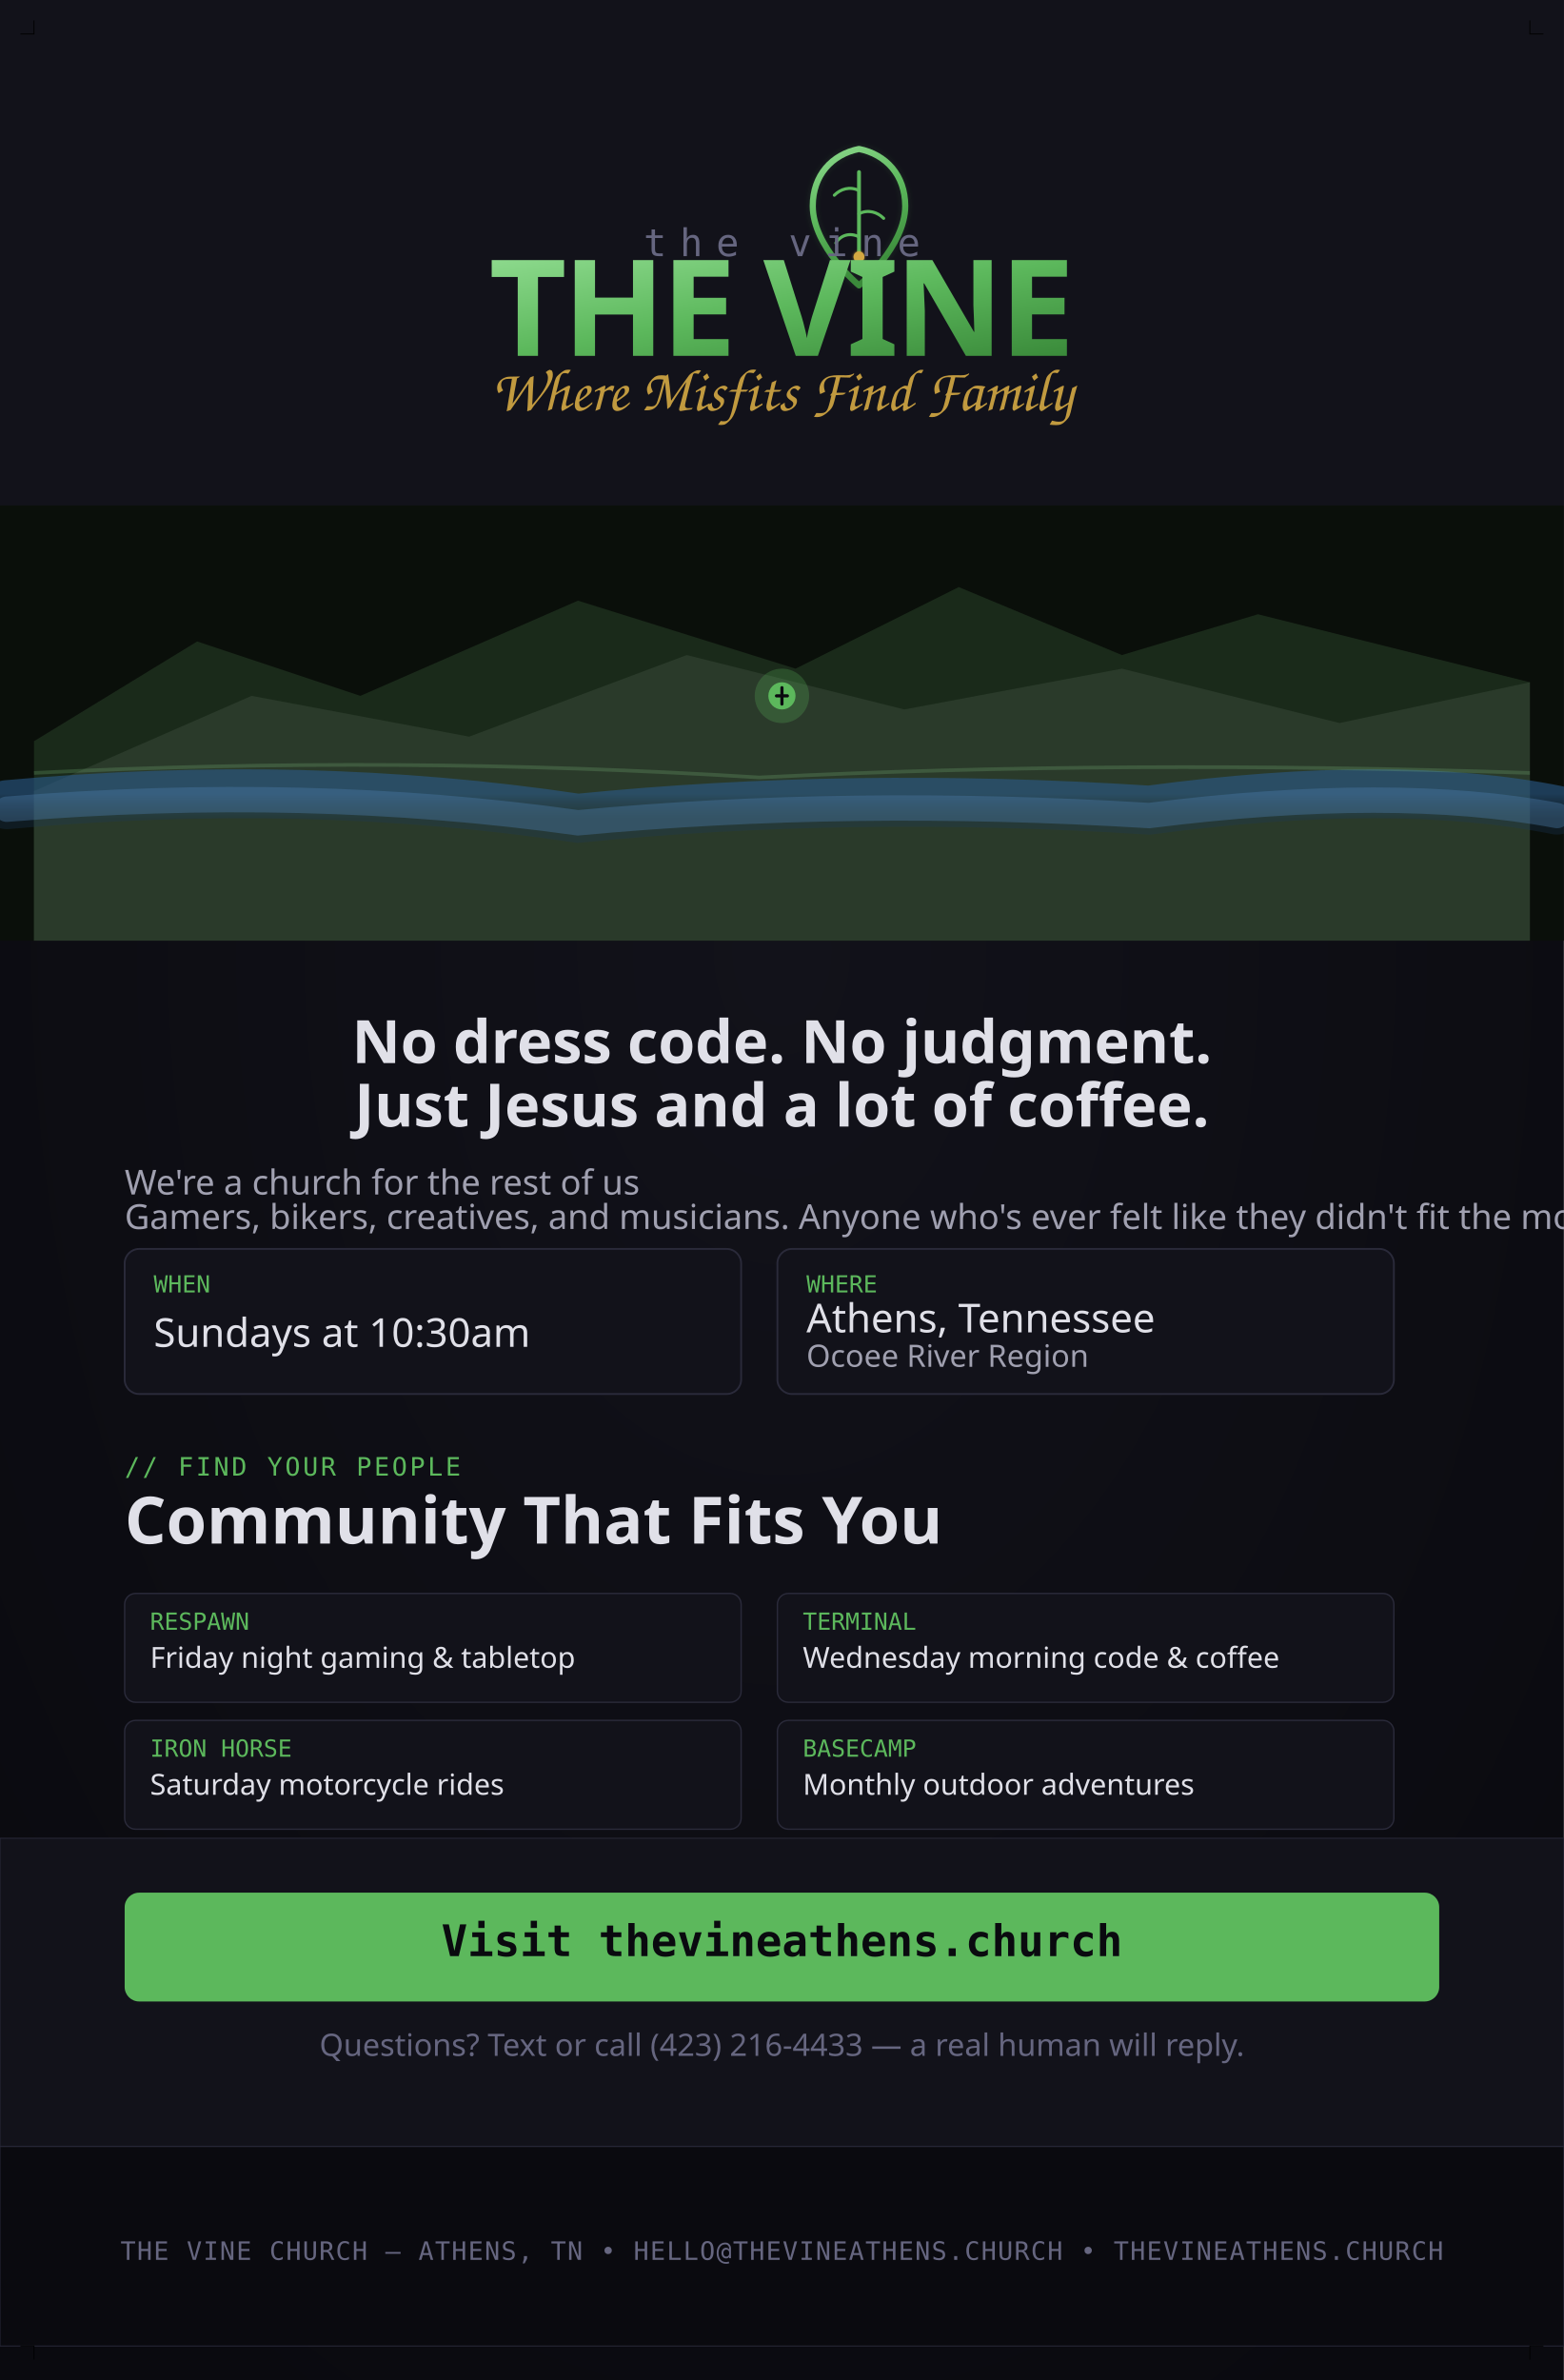
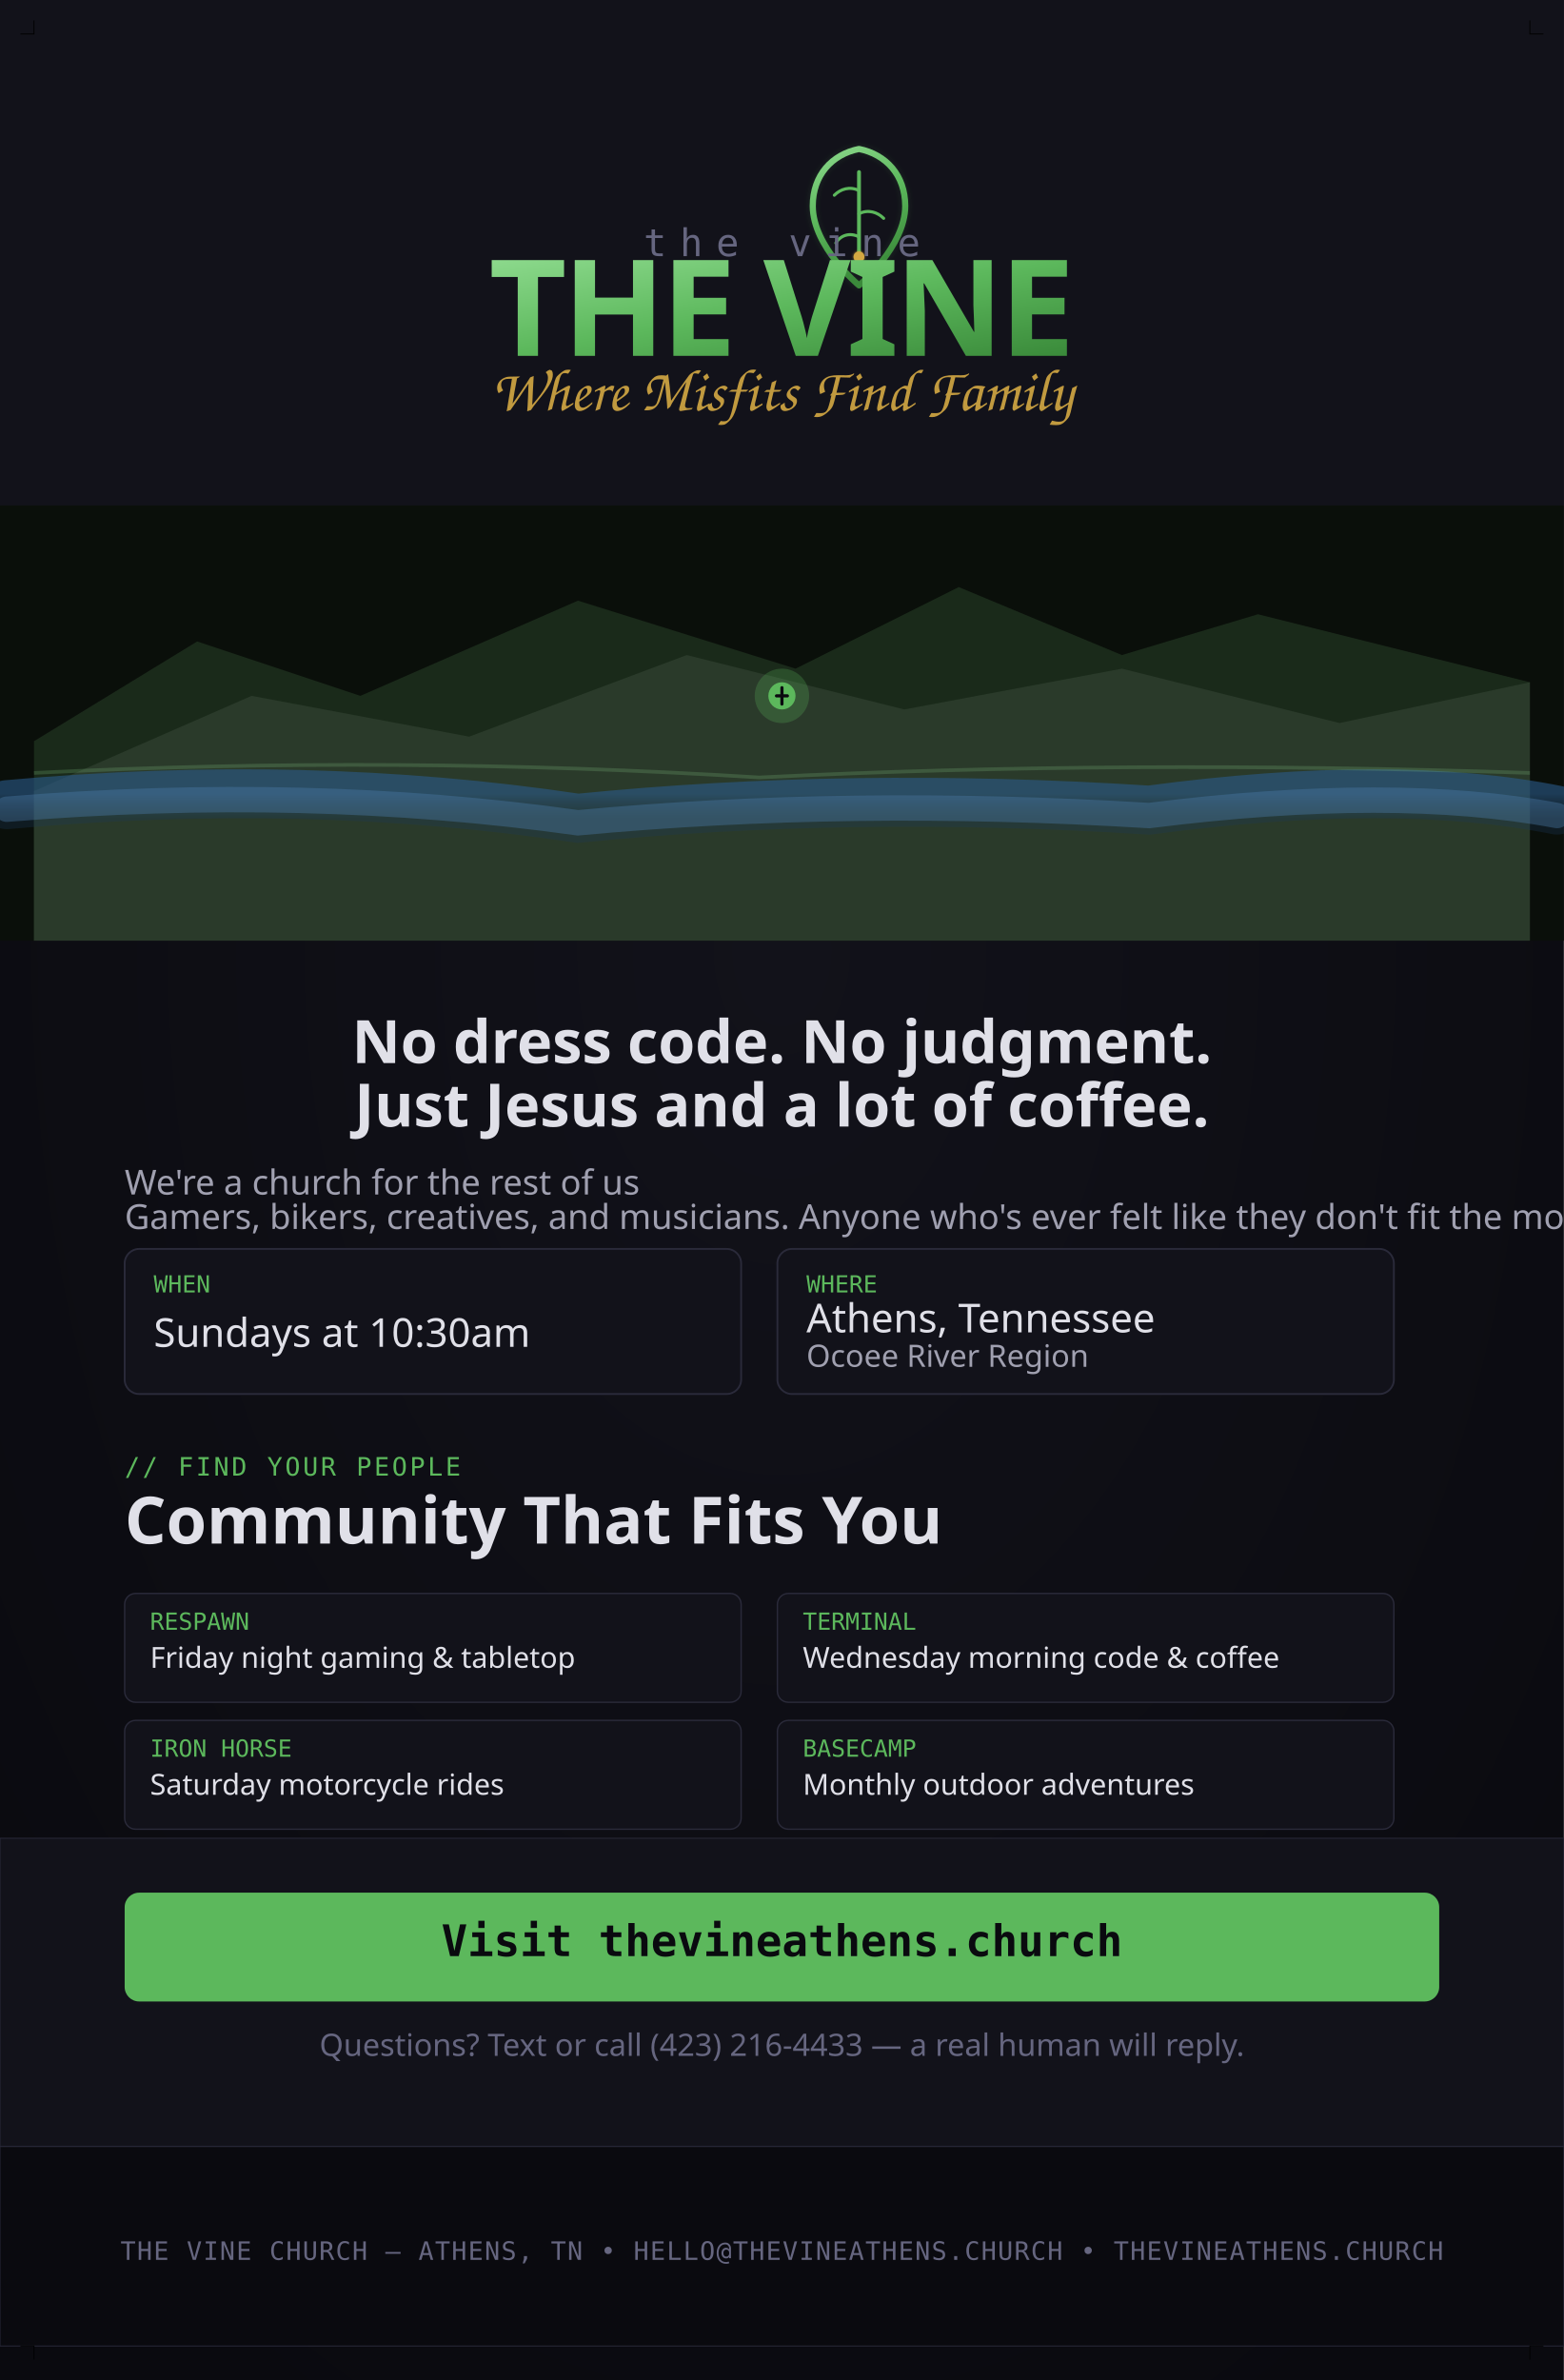
<svg xmlns="http://www.w3.org/2000/svg" viewBox="-37.5 -37.5 1725 2625" width="1725" height="2625">
  <defs>
    <radialGradient id="flyer-bg" cx="50%" cy="40%" r="70%">
      <stop offset="0%" stop-color="#12121a" />
      <stop offset="100%" stop-color="#0a0a0f" />
    </radialGradient>
    <linearGradient id="leaf-grad" x1="0" y1="0" x2="0.3" y2="1">
      <stop offset="0%" stop-color="#8cd98c" />
      <stop offset="50%" stop-color="#5cb85c" />
      <stop offset="100%" stop-color="#3a8a3a" />
    </linearGradient>
    <linearGradient id="title-grad" x1="0" y1="0" x2="1" y2="1">
      <stop offset="0%" stop-color="#8cd98c" />
      <stop offset="50%" stop-color="#5cb85c" />
      <stop offset="100%" stop-color="#3a8a3a" />
    </linearGradient>
    <linearGradient id="river-grad" x1="0" y1="0" x2="0" y2="1">
      <stop offset="0%" stop-color="#2a5a8a" stop-opacity="0.6" />
      <stop offset="100%" stop-color="#1a3a5a" stop-opacity="0.3" />
    </linearGradient>
    <filter id="amber-glow" x="-50%" y="-50%" width="200%" height="200%">
      <feGaussianBlur in="SourceGraphic" stdDeviation="2" result="blur" />
      <feMerge>
        <feMergeNode in="blur" />
        <feMergeNode in="SourceGraphic" />
      </feMerge>
    </filter>
    <filter id="leaf-glow" x="-20%" y="-20%" width="140%" height="140%">
      <feGaussianBlur in="SourceAlpha" stdDeviation="4" result="blur" />
      <feFlood flood-color="#5cb85c" flood-opacity="0.15" />
      <feComposite in2="blur" operator="in" result="glow" />
      <feMerge>
        <feMergeNode in="glow" />
        <feMergeNode in="SourceGraphic" />
      </feMerge>
    </filter>
  </defs>
  <rect x="-37.5" y="-37.5" width="1725" height="2625" fill="url(#flyer-bg)" />
  <g transform="translate(0, 0)">
    <rect x="-37.5" y="-37.5" width="1725" height="557.5" fill="#12121a" />
    <g transform="translate(825, 120) scale(0.85)">
      <path d="M100 185 C100 185 40 135 40 82 C40 42 65 15 100 8 C135 15 160 42 160 82 C160 135 100 185 100 185Z" fill="none" stroke="url(#leaf-grad)" stroke-width="8" stroke-linejoin="round" filter="url(#leaf-glow)" />
      <line x1="100" y1="38" x2="100" y2="155" stroke="#5cb85c" stroke-width="5" stroke-linecap="round" />
      <path d="M100 62 C88 56 76 60 68 68" fill="none" stroke="#5cb85c" stroke-width="4" stroke-linecap="round" />
      <path d="M100 92 C112 86 124 90 132 98" fill="none" stroke="#5cb85c" stroke-width="4" stroke-linecap="round" />
      <path d="M100 122 C88 116 76 120 70 130" fill="none" stroke="#5cb85c" stroke-width="4" stroke-linecap="round" />
      <circle cx="100" cy="148" r="7" fill="#d4a843" filter="url(#amber-glow)" />
    </g>
    <text x="825" y="245" text-anchor="middle" font-family="'JetBrains Mono', monospace" font-size="42" font-weight="400" fill="#666680" letter-spacing="0.35em">the vine</text>
    <text x="825" y="355" text-anchor="middle" font-family="'Space Grotesk', sans-serif" font-size="148" font-weight="700" fill="url(#title-grad)" letter-spacing="-0.03em">THE VINE</text>
    <text x="825" y="415" text-anchor="middle" font-family="'Caveat', cursive" font-size="66" font-weight="400" fill="#d4a843" opacity="0.9">Where Misfits Find Family</text>
  </g>
  <g transform="translate(0, 520)">
    <rect x="-37.5" width="1725" height="480" fill="#0a0f0a" />
    <path d="M0,260 L180,150 L360,210 L600,105 L840,180 L1020,90 L1200,165 L1350,120 L1650,195 L1650,480 L0,480 Z" fill="#1a2a1a" />
    <path d="M0,315 L240,210 L480,255 L720,165 L960,225 L1200,180 L1440,240 L1650,195 L1650,480 L0,480 Z" fill="#2a3a2a" />
    <path d="M-30,330 Q300,300 600,345 Q900,315 1230,336 Q1500,300 1680,336" fill="none" stroke="url(#river-grad)" stroke-width="54" stroke-linecap="round" />
    <path d="M-30,335 Q300,308 600,350 Q900,322 1230,342 Q1500,308 1680,342" fill="none" stroke="#4a7aa8" stroke-width="28" stroke-linecap="round" opacity="0.4" />
    <g transform="translate(825, 210)">
      <circle r="30" fill="#5cb85c" opacity="0.25" />
      <circle r="15" fill="#5cb85c" />
      <path d="M0,-9 L0,9" stroke="#0a0a0f" stroke-width="3.5" stroke-linecap="round" />
      <path d="M-6,0 L6,0" stroke="#0a0a0f" stroke-width="3.5" stroke-linecap="round" />
    </g>
    <path d="M0,295 Q400,275 800,300 Q1200,280 1650,295" fill="none" stroke="#8cd98c" stroke-width="4" stroke-opacity="0.2" />
  </g>
  <g transform="translate(0, 1000)">
    <text x="825" y="135" text-anchor="middle" font-family="'Space Grotesk', sans-serif" font-size="66" font-weight="600" fill="#e0e0e8">No dress code. No judgment.</text>
    <text x="825" y="205" text-anchor="middle" font-family="'Space Grotesk', sans-serif" font-size="66" font-weight="600" fill="#e0e0e8">Just Jesus and a lot of coffee.</text>
    <text x="100" y="280" font-family="'Space Grotesk', sans-serif" font-size="38" fill="#a0a0b0">We're a church for the rest of us</text>
    <text x="100" y="318" font-family="'Space Grotesk', sans-serif" font-size="38" fill="#a0a0b0" line-height="1.5">
      Gamers, bikers, creatives, and musicians.<br />
-       Anyone who's ever felt like they didn't fit the mold.<br />
+       Anyone who's ever felt like they don't fit the mold.<br />
      <br />
      Real faith. Real people. Real community.
    </text>
    <g transform="translate(100, 340)">
      <rect x="0" y="0" width="680" height="160" rx="16" fill="#12121a" stroke="#2a2a3a" stroke-width="2" />
      <text x="32" y="48" font-family="'JetBrains Mono', monospace" font-size="26" fill="#5cb85c">WHEN</text>
      <text x="32" y="108" font-family="'Space Grotesk', sans-serif" font-size="44" fill="#e0e0e8">Sundays at 10:30am</text>
      <g transform="translate(720, 0)">
        <rect x="0" y="0" width="680" height="160" rx="16" fill="#12121a" stroke="#2a2a3a" stroke-width="2" />
        <text x="32" y="48" font-family="'JetBrains Mono', monospace" font-size="26" fill="#5cb85c">WHERE</text>
        <text x="32" y="92" font-family="'Space Grotesk', sans-serif" font-size="44" fill="#e0e0e8">Athens, Tennessee</text>
        <text x="32" y="130" font-family="'Space Grotesk', sans-serif" font-size="34" fill="#a0a0b0">Ocoee River Region</text>
      </g>
    </g>
    <text x="100" y="590" font-family="'JetBrains Mono', monospace" font-size="28" fill="#5cb85c" letter-spacing="0.1em">// FIND YOUR PEOPLE</text>
    <text x="100" y="665" font-family="'Space Grotesk', sans-serif" font-size="72" font-weight="600" fill="#e0e0e8">Community That Fits You</text>
    <g transform="translate(100, 720)">
      <g>
        <rect x="0" y="0" width="680" height="120" rx="12" fill="#12121a" stroke="#2a2a3a" stroke-width="1.5" />
        <text x="28" y="40" font-family="'JetBrains Mono', monospace" font-size="26" fill="#5cb85c">RESPAWN</text>
        <text x="28" y="82" font-family="'Space Grotesk', sans-serif" font-size="32" fill="#e0e0e8">Friday night gaming &amp; tabletop</text>
      </g>
      <g transform="translate(720, 0)">
        <rect x="0" y="0" width="680" height="120" rx="12" fill="#12121a" stroke="#2a2a3a" stroke-width="1.5" />
        <text x="28" y="40" font-family="'JetBrains Mono', monospace" font-size="26" fill="#5cb85c">TERMINAL</text>
        <text x="28" y="82" font-family="'Space Grotesk', sans-serif" font-size="32" fill="#e0e0e8">Wednesday morning code &amp; coffee</text>
      </g>
      <g transform="translate(0, 140)">
        <rect x="0" y="0" width="680" height="120" rx="12" fill="#12121a" stroke="#2a2a3a" stroke-width="1.5" />
        <text x="28" y="40" font-family="'JetBrains Mono', monospace" font-size="26" fill="#5cb85c">IRON HORSE</text>
        <text x="28" y="82" font-family="'Space Grotesk', sans-serif" font-size="32" fill="#e0e0e8">Saturday motorcycle rides</text>
      </g>
      <g transform="translate(720, 140)">
        <rect x="0" y="0" width="680" height="120" rx="12" fill="#12121a" stroke="#2a2a3a" stroke-width="1.5" />
        <text x="28" y="40" font-family="'JetBrains Mono', monospace" font-size="26" fill="#5cb85c">BASECAMP</text>
        <text x="28" y="82" font-family="'Space Grotesk', sans-serif" font-size="32" fill="#e0e0e8">Monthly outdoor adventures</text>
      </g>
      <g transform="translate(0, 280)">
        <rect x="0" y="0" width="680" height="120" rx="12" fill="#12121a" stroke="#2a2a3a" stroke-width="1.5" />
        <text x="28" y="40" font-family="'JetBrains Mono', monospace" font-size="26" fill="#5cb85c">BRANCHES</text>
        <text x="28" y="82" font-family="'Space Grotesk', sans-serif" font-size="32" fill="#e0e0e8">Weekly discipleship groups</text>
      </g>
      <g transform="translate(720, 280)">
        <rect x="0" y="0" width="680" height="120" rx="12" fill="#12121a" stroke="#2a2a3a" stroke-width="1.5" />
        <text x="28" y="40" font-family="'JetBrains Mono', monospace" font-size="26" fill="#5cb85c">AMPLIFIED</text>
        <text x="28" y="82" font-family="'Space Grotesk', sans-serif" font-size="32" fill="#e0e0e8">Thursday music &amp; worship</text>
      </g>
    </g>
  </g>
  <g transform="translate(0, 1990)">
    <rect x="-37.5" width="1725" height="340" fill="#12121a" stroke="#2a2a3a" stroke-width="1" />
    <rect x="100" y="60" width="1450" height="120" rx="16" fill="#5cb85c" />
    <text x="825" y="130" text-anchor="middle" font-family="'JetBrains Mono', monospace" font-size="48" font-weight="700" fill="#0a0a0f">Visit thevineathens.church</text>
    <text x="825" y="240" text-anchor="middle" font-family="'Space Grotesk', sans-serif" font-size="34" fill="#666680">Questions? Text or call (423) 216-4433 — a real human will reply.</text>
  </g>
  <g transform="translate(0, 2330)">
    <rect x="-37.5" width="1725" height="220" fill="#0a0a0f" stroke="#2a2a3a" stroke-width="1" />
    <text x="825" y="125" text-anchor="middle" font-family="'JetBrains Mono', monospace" font-size="28" fill="#666680" letter-spacing="0.05em">THE VINE CHURCH — ATHENS, TN • HELLO@THEVINEATHENS.CHURCH • THEVINEATHENS.CHURCH</text>
  </g>
  <g stroke="#000000" stroke-width="1" fill="none">
    <path d="M-15,0 L0,0 L0,-15" />
    <path d="M1650,-15 L1650,0 L1665,0" />
    <path d="M-15,2550 L0,2550 L0,2565" />
    <path d="M1650,2565 L1650,2550 L1665,2550" />
  </g>
</svg>
